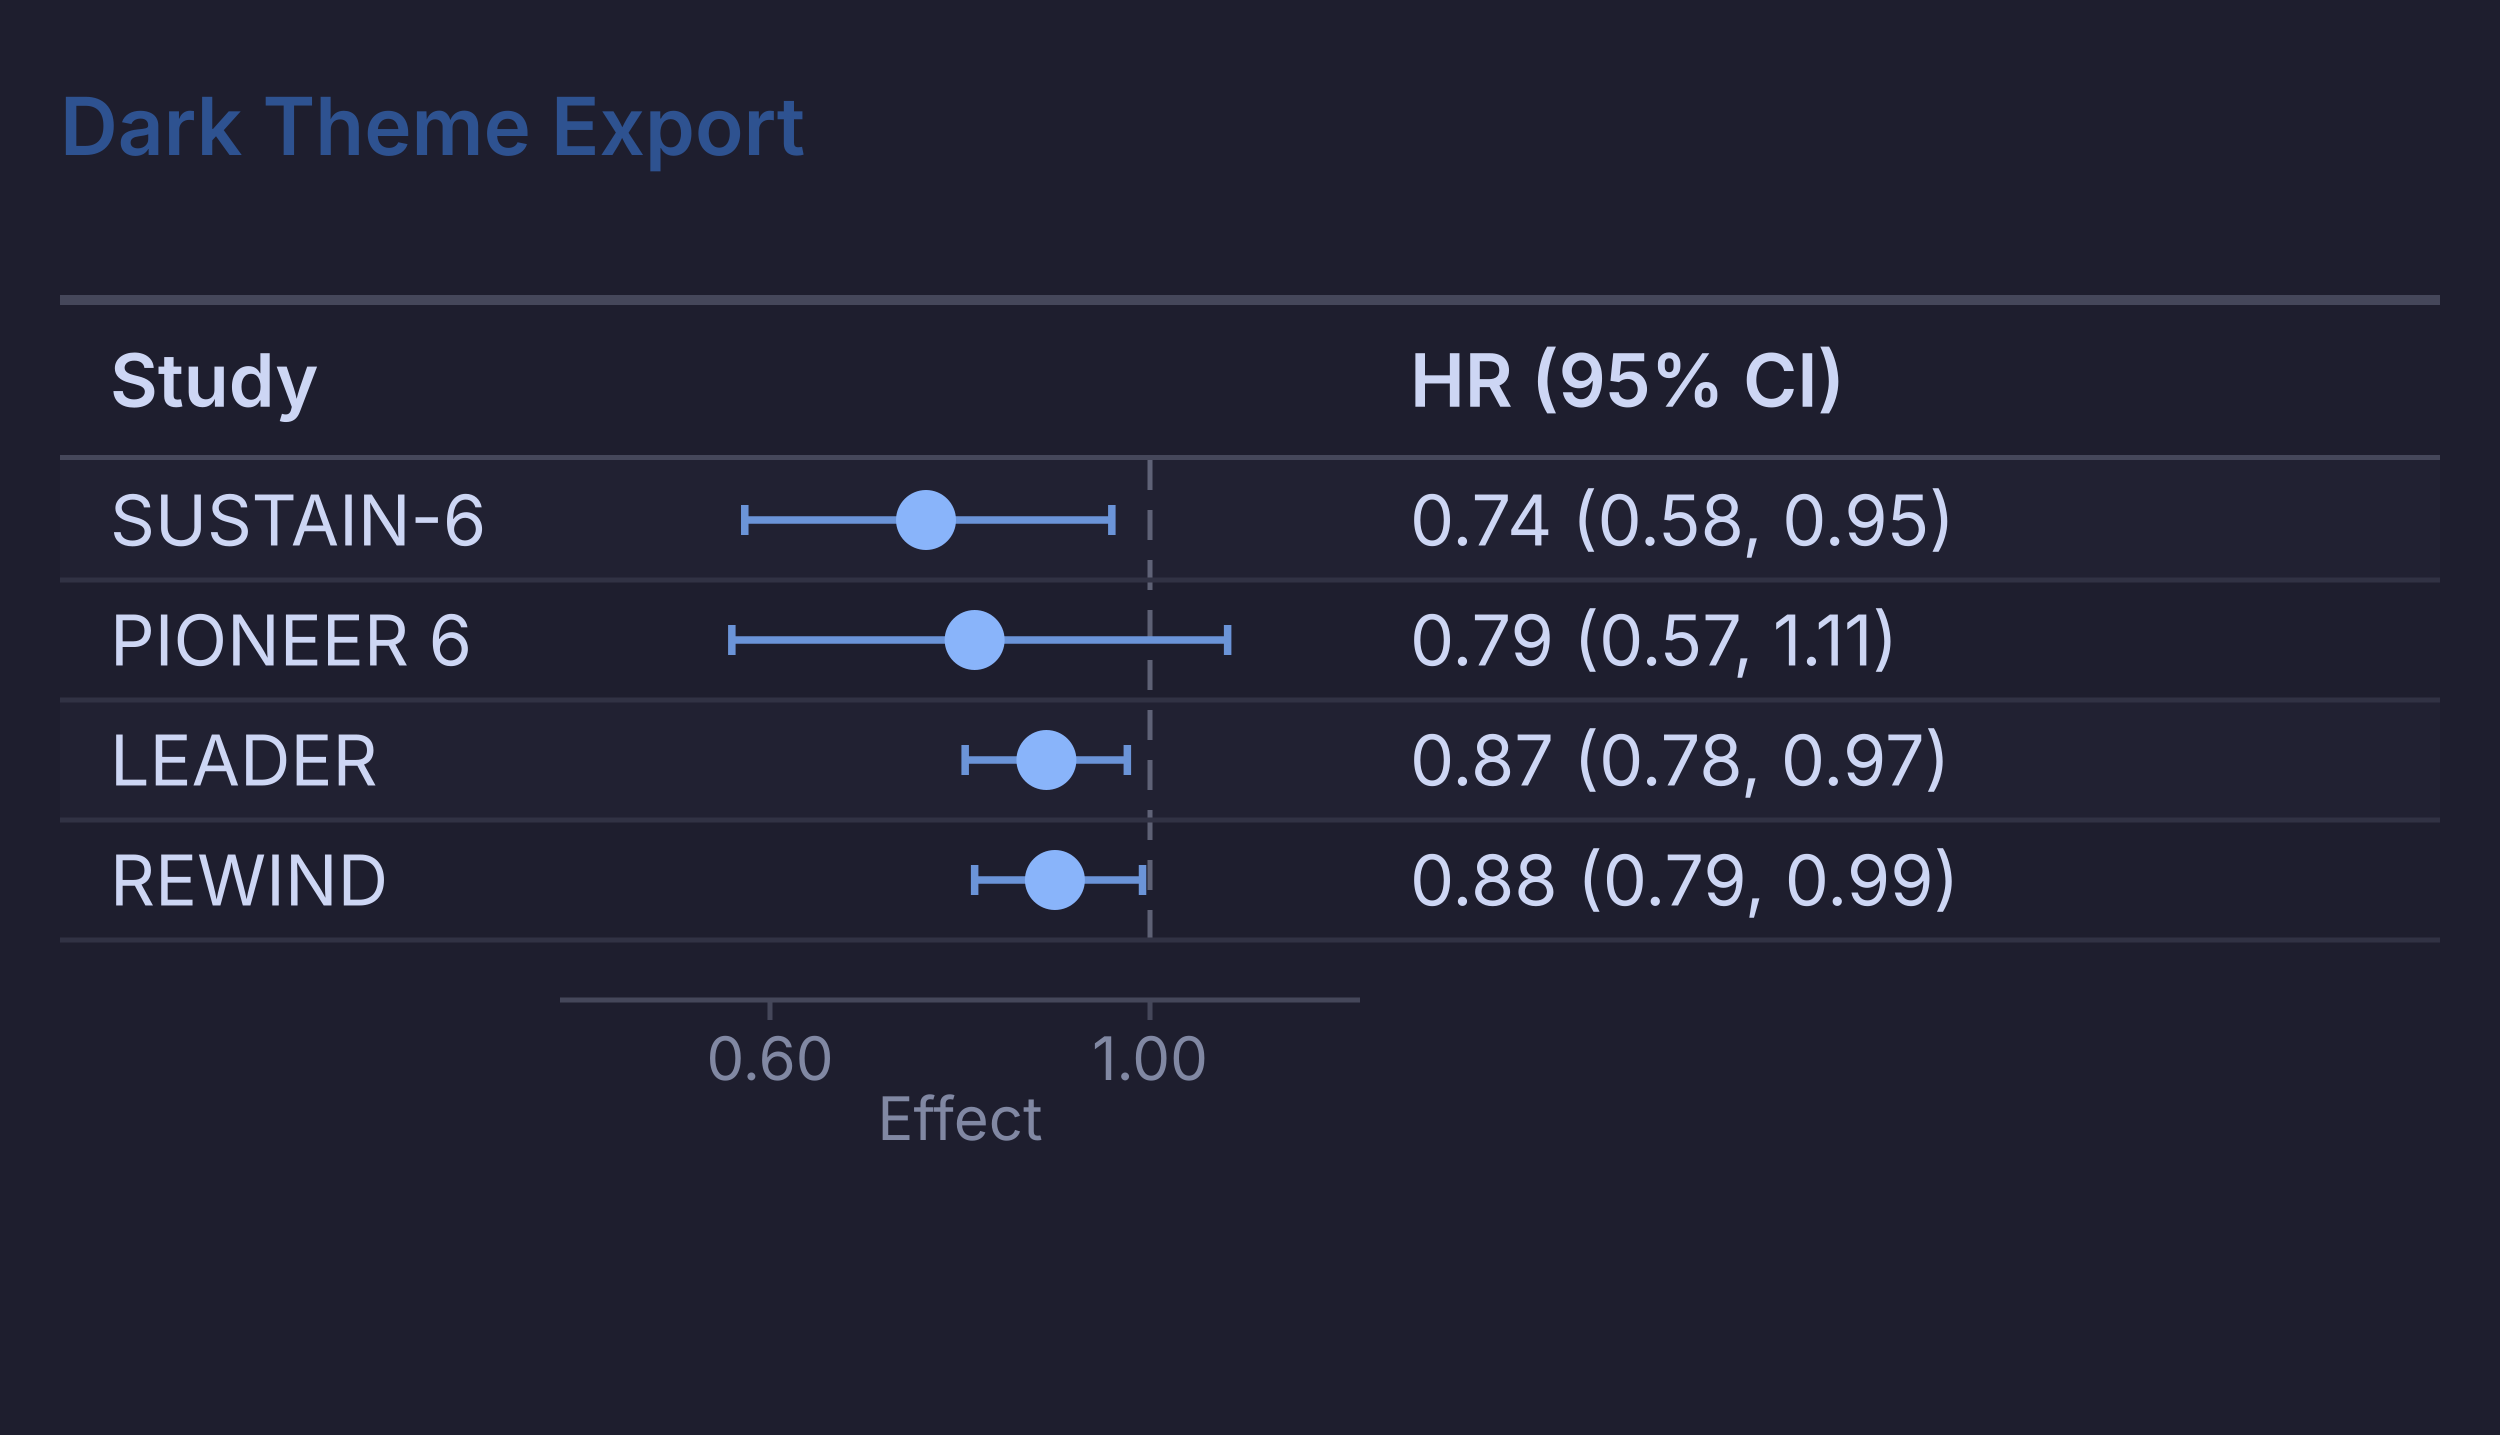
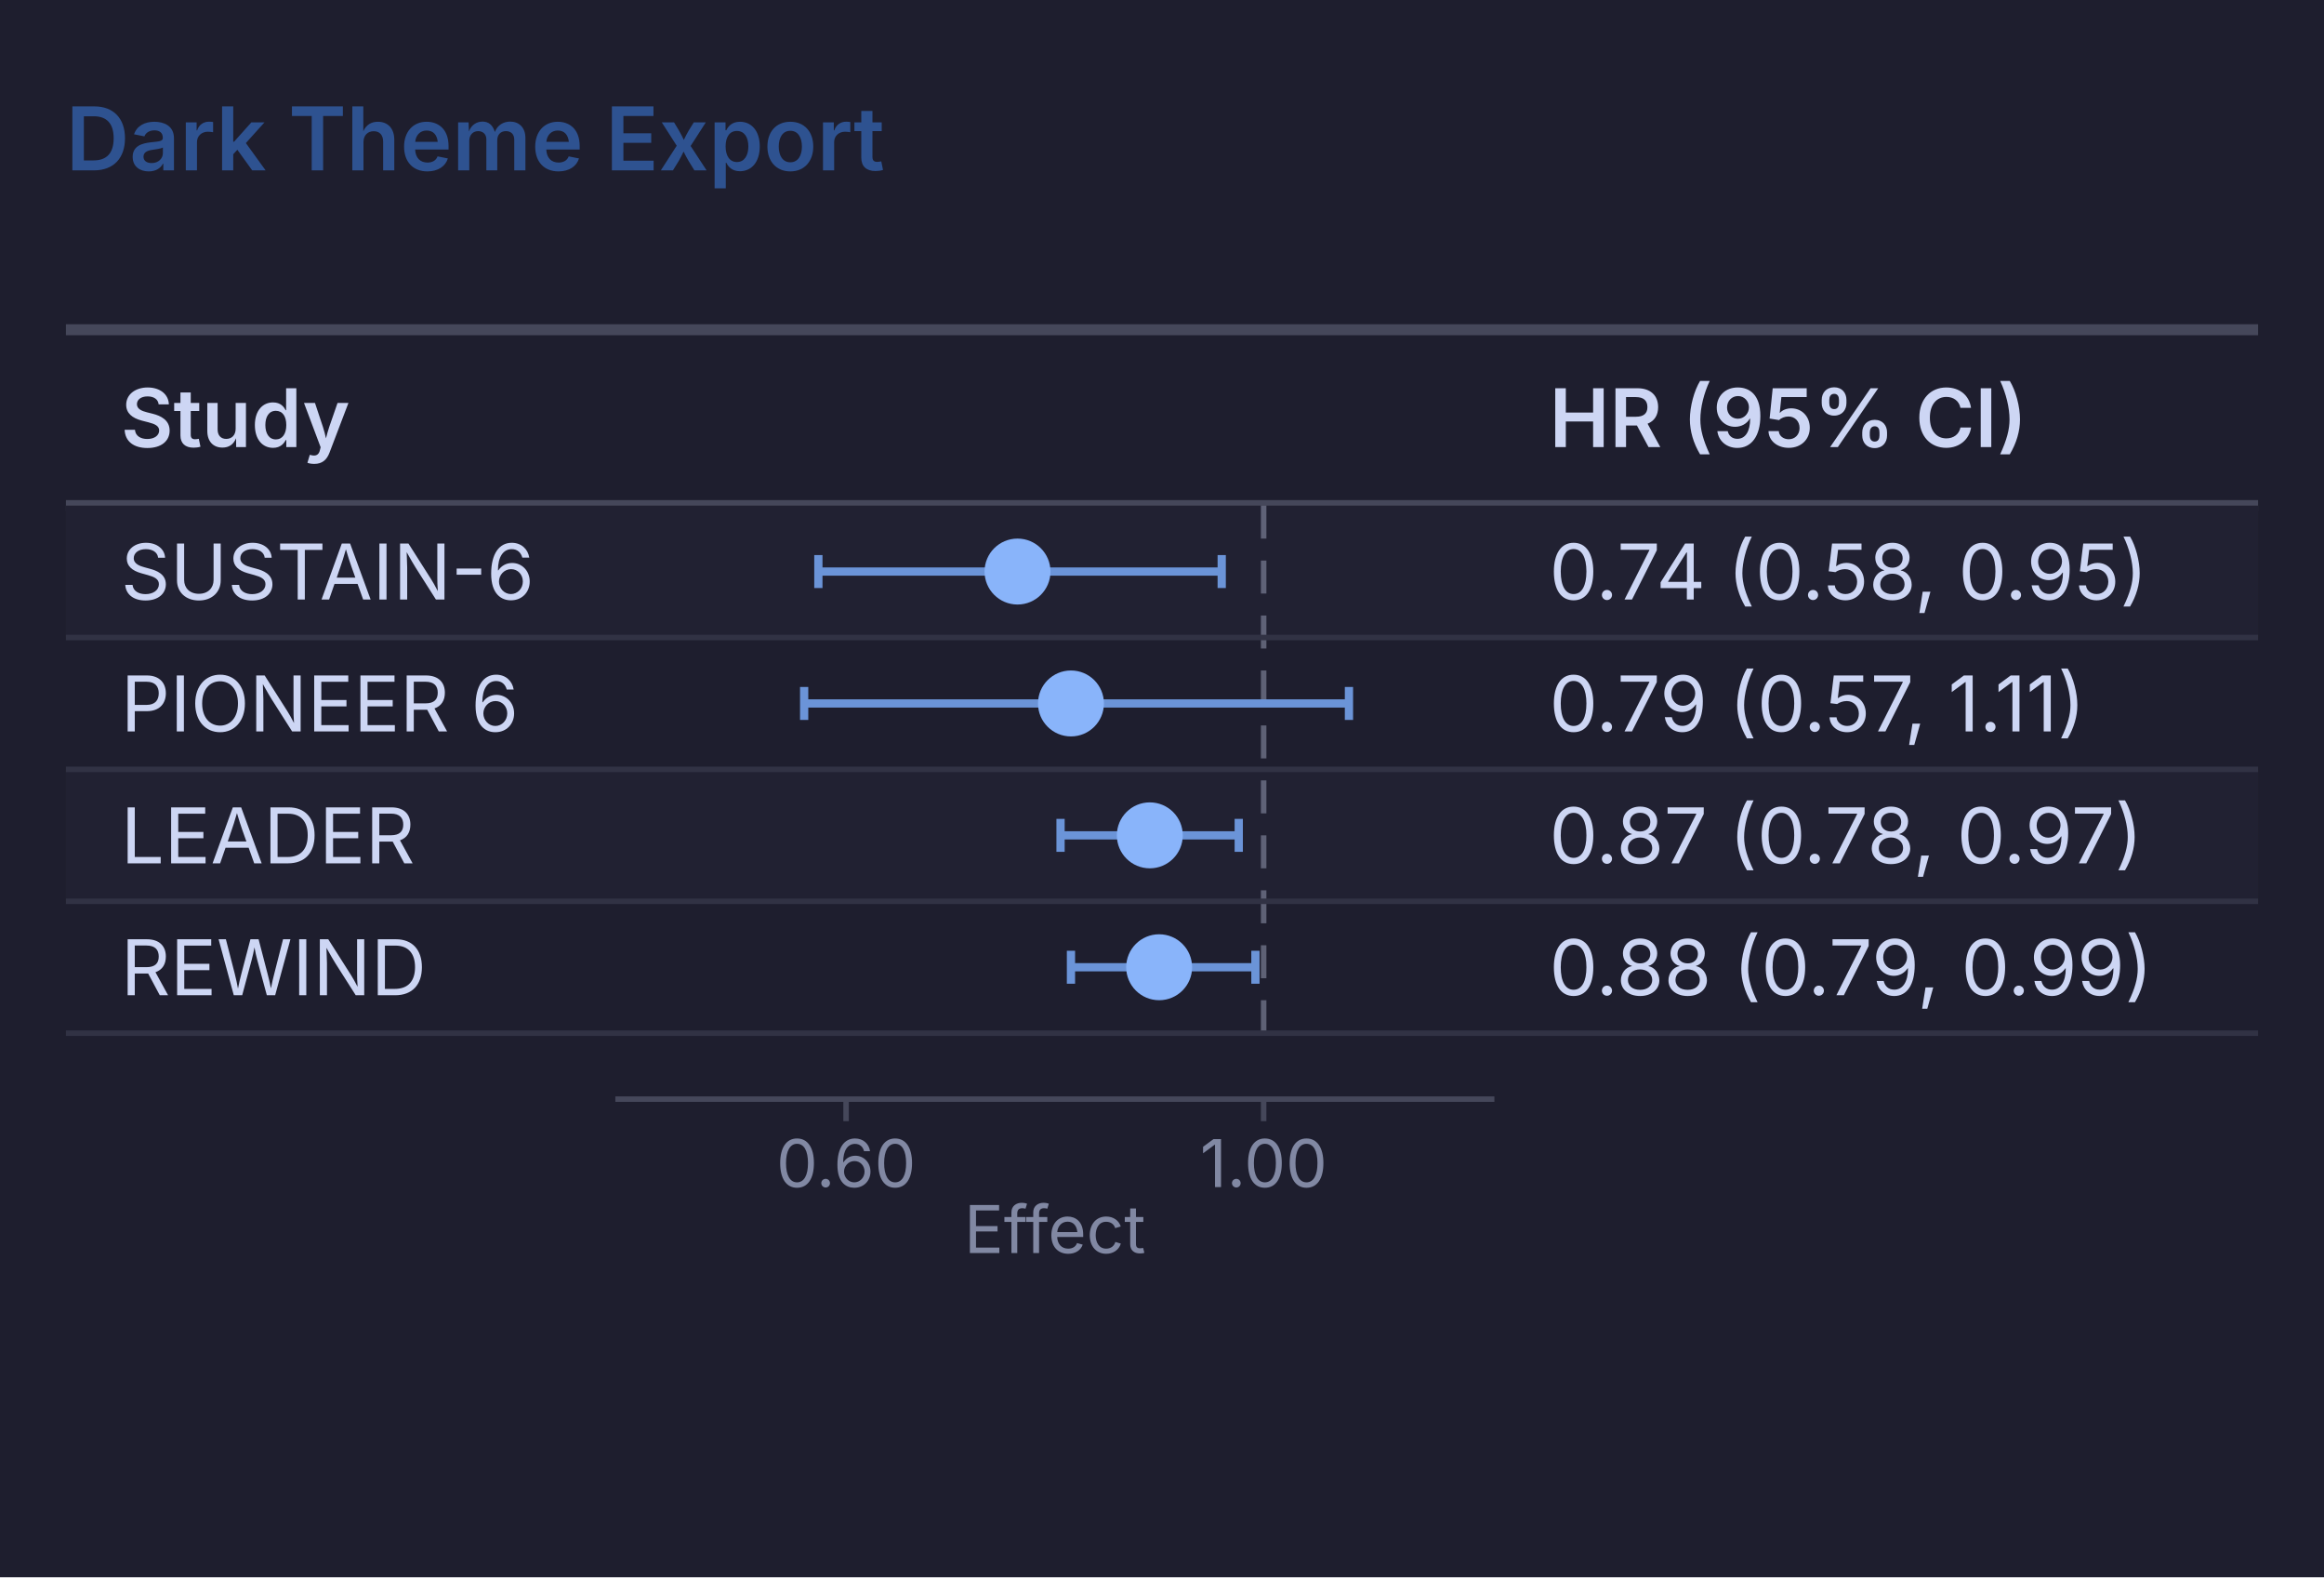
- <svg xmlns="http://www.w3.org/2000/svg" width="500" height="287" viewBox="0 0 500 287">
+ <svg xmlns="http://www.w3.org/2000/svg" width="500" height="339.243" viewBox="0 0 423 287">
  <style>
  text {
    font-variant-numeric: tabular-nums;
  }
</style>
  <rect width="100%" height="100%" fill="#1E1E2E" />
  <text x="12" y="31" font-family="system-ui, -apple-system, 'Segoe UI', sans-serif" font-size="16px" font-weight="600" fill="#2E5290">Dark Theme Export</text>
-   <line x1="12" x2="488" y1="60" y2="60" stroke="#45475A" stroke-width="2" />
+   <line x1="12" x2="411" y1="60" y2="60" stroke="#45475A" stroke-width="2" />
  <text class="cell-text" dominant-baseline="central" x="22" y="76" font-family="system-ui, -apple-system, 'Segoe UI', sans-serif" font-size="14.7px" font-weight="600" fill="#CDD6F4">Study</text>
  <text class="cell-text" dominant-baseline="central" x="282" y="76" font-family="system-ui, -apple-system, 'Segoe UI', sans-serif" font-size="14.7px" font-weight="600" text-anchor="start" fill="#CDD6F4">HR (95% CI)</text>
-   <line x1="12" x2="488" y1="92" y2="92" stroke="#45475A" stroke-width="2" />
-   <rect x="12" y="92" width="476" height="24" fill="#212132" />
-   <rect x="12" y="140" width="476" height="24" fill="#212132" />
+   <line x1="12" x2="411" y1="92" y2="92" stroke="#45475A" stroke-width="2" />
+   <rect x="12" y="92" width="399" height="24" fill="#212132" />
+   <rect x="12" y="140" width="399" height="24" fill="#212132" />
  <line x1="230.001" x2="230.001" y1="92" y2="188" stroke="#898EA5" stroke-width="1" stroke-opacity="0.6" stroke-dasharray="6,4" />
  <g class="interval effect-0">
    <line x1="148.955" x2="222.369" y1="104" y2="104" stroke="#6B94D8" stroke-width="1.5" />
    <line x1="148.955" x2="148.955" y1="101" y2="107" stroke="#6B94D8" stroke-width="1.5" />
    <line x1="222.369" x2="222.369" y1="101" y2="107" stroke="#6B94D8" stroke-width="1.5" />
    <circle cx="185.202" cy="104" r="6" fill="#89B4FA" />
  </g>
  <g class="interval effect-0">
    <line x1="146.368" x2="245.528" y1="128" y2="128" stroke="#6B94D8" stroke-width="1.5" />
    <line x1="146.368" x2="146.368" y1="125" y2="131" stroke="#6B94D8" stroke-width="1.5" />
    <line x1="245.528" x2="245.528" y1="125" y2="131" stroke="#6B94D8" stroke-width="1.5" />
    <circle cx="194.93" cy="128" r="6" fill="#89B4FA" />
  </g>
  <g class="interval effect-0">
    <line x1="193.034" x2="225.469" y1="152" y2="152" stroke="#6B94D8" stroke-width="1.5" />
    <line x1="193.034" x2="193.034" y1="149" y2="155" stroke="#6B94D8" stroke-width="1.5" />
    <line x1="225.469" x2="225.469" y1="149" y2="155" stroke="#6B94D8" stroke-width="1.5" />
    <circle cx="209.281" cy="152" r="6" fill="#89B4FA" />
  </g>
  <g class="interval effect-0">
    <line x1="194.93" x2="228.505" y1="176" y2="176" stroke="#6B94D8" stroke-width="1.5" />
    <line x1="194.93" x2="194.93" y1="173" y2="179" stroke="#6B94D8" stroke-width="1.5" />
    <line x1="228.505" x2="228.505" y1="173" y2="179" stroke="#6B94D8" stroke-width="1.5" />
    <circle cx="210.981" cy="176" r="6" fill="#89B4FA" />
  </g>
  <g transform="translate(0, 200)">
    <line x1="112" x2="272" y1="0" y2="0" stroke="#45475A" stroke-width="1" />
    <line x1="153.999" x2="153.999" y1="0" y2="4" stroke="#45475A" stroke-width="1" />
    <text x="153.999" y="16" text-anchor="middle" font-family="system-ui, -apple-system, 'Segoe UI', sans-serif" font-size="12px" font-weight="400" font-style="normal" fill="#8188A3">0.60</text>
    <line x1="230.001" x2="230.001" y1="0" y2="4" stroke="#45475A" stroke-width="1" />
    <text x="230.001" y="16" text-anchor="middle" font-family="system-ui, -apple-system, 'Segoe UI', sans-serif" font-size="12px" font-weight="400" font-style="normal" fill="#8188A3">1.00</text>
    <text x="192" y="28" text-anchor="middle" font-family="system-ui, -apple-system, 'Segoe UI', sans-serif" font-size="12px" font-weight="400" font-style="normal" fill="#8188A3">Effect</text>
  </g>
  <text class="cell-text" dominant-baseline="central" x="22" y="104" font-family="system-ui, -apple-system, 'Segoe UI', sans-serif" font-size="14px" font-weight="400" font-style="normal" fill="#CDD6F4">SUSTAIN-6</text>
  <text class="cell-text" dominant-baseline="central" x="282" y="104" font-family="system-ui, -apple-system, 'Segoe UI', sans-serif" font-size="14px" font-weight="400" font-style="normal" text-anchor="start" fill="#CDD6F4">0.74 (0.58, 0.95)</text>
-   <line x1="12" x2="488" y1="116" y2="116" stroke="#313244" stroke-width="1" />
+   <line x1="12" x2="411" y1="116" y2="116" stroke="#313244" stroke-width="1" />
  <text class="cell-text" dominant-baseline="central" x="22" y="128" font-family="system-ui, -apple-system, 'Segoe UI', sans-serif" font-size="14px" font-weight="400" font-style="normal" fill="#CDD6F4">PIONEER 6</text>
  <text class="cell-text" dominant-baseline="central" x="282" y="128" font-family="system-ui, -apple-system, 'Segoe UI', sans-serif" font-size="14px" font-weight="400" font-style="normal" text-anchor="start" fill="#CDD6F4">0.79 (0.57, 1.11)</text>
-   <line x1="12" x2="488" y1="140" y2="140" stroke="#313244" stroke-width="1" />
+   <line x1="12" x2="411" y1="140" y2="140" stroke="#313244" stroke-width="1" />
  <text class="cell-text" dominant-baseline="central" x="22" y="152" font-family="system-ui, -apple-system, 'Segoe UI', sans-serif" font-size="14px" font-weight="400" font-style="normal" fill="#CDD6F4">LEADER</text>
  <text class="cell-text" dominant-baseline="central" x="282" y="152" font-family="system-ui, -apple-system, 'Segoe UI', sans-serif" font-size="14px" font-weight="400" font-style="normal" text-anchor="start" fill="#CDD6F4">0.87 (0.78, 0.97)</text>
-   <line x1="12" x2="488" y1="164" y2="164" stroke="#313244" stroke-width="1" />
+   <line x1="12" x2="411" y1="164" y2="164" stroke="#313244" stroke-width="1" />
  <text class="cell-text" dominant-baseline="central" x="22" y="176" font-family="system-ui, -apple-system, 'Segoe UI', sans-serif" font-size="14px" font-weight="400" font-style="normal" fill="#CDD6F4">REWIND</text>
  <text class="cell-text" dominant-baseline="central" x="282" y="176" font-family="system-ui, -apple-system, 'Segoe UI', sans-serif" font-size="14px" font-weight="400" font-style="normal" text-anchor="start" fill="#CDD6F4">0.88 (0.79, 0.99)</text>
-   <line x1="12" x2="488" y1="188" y2="188" stroke="#313244" stroke-width="1" />
+   <line x1="12" x2="411" y1="188" y2="188" stroke="#313244" stroke-width="1" />
</svg>
